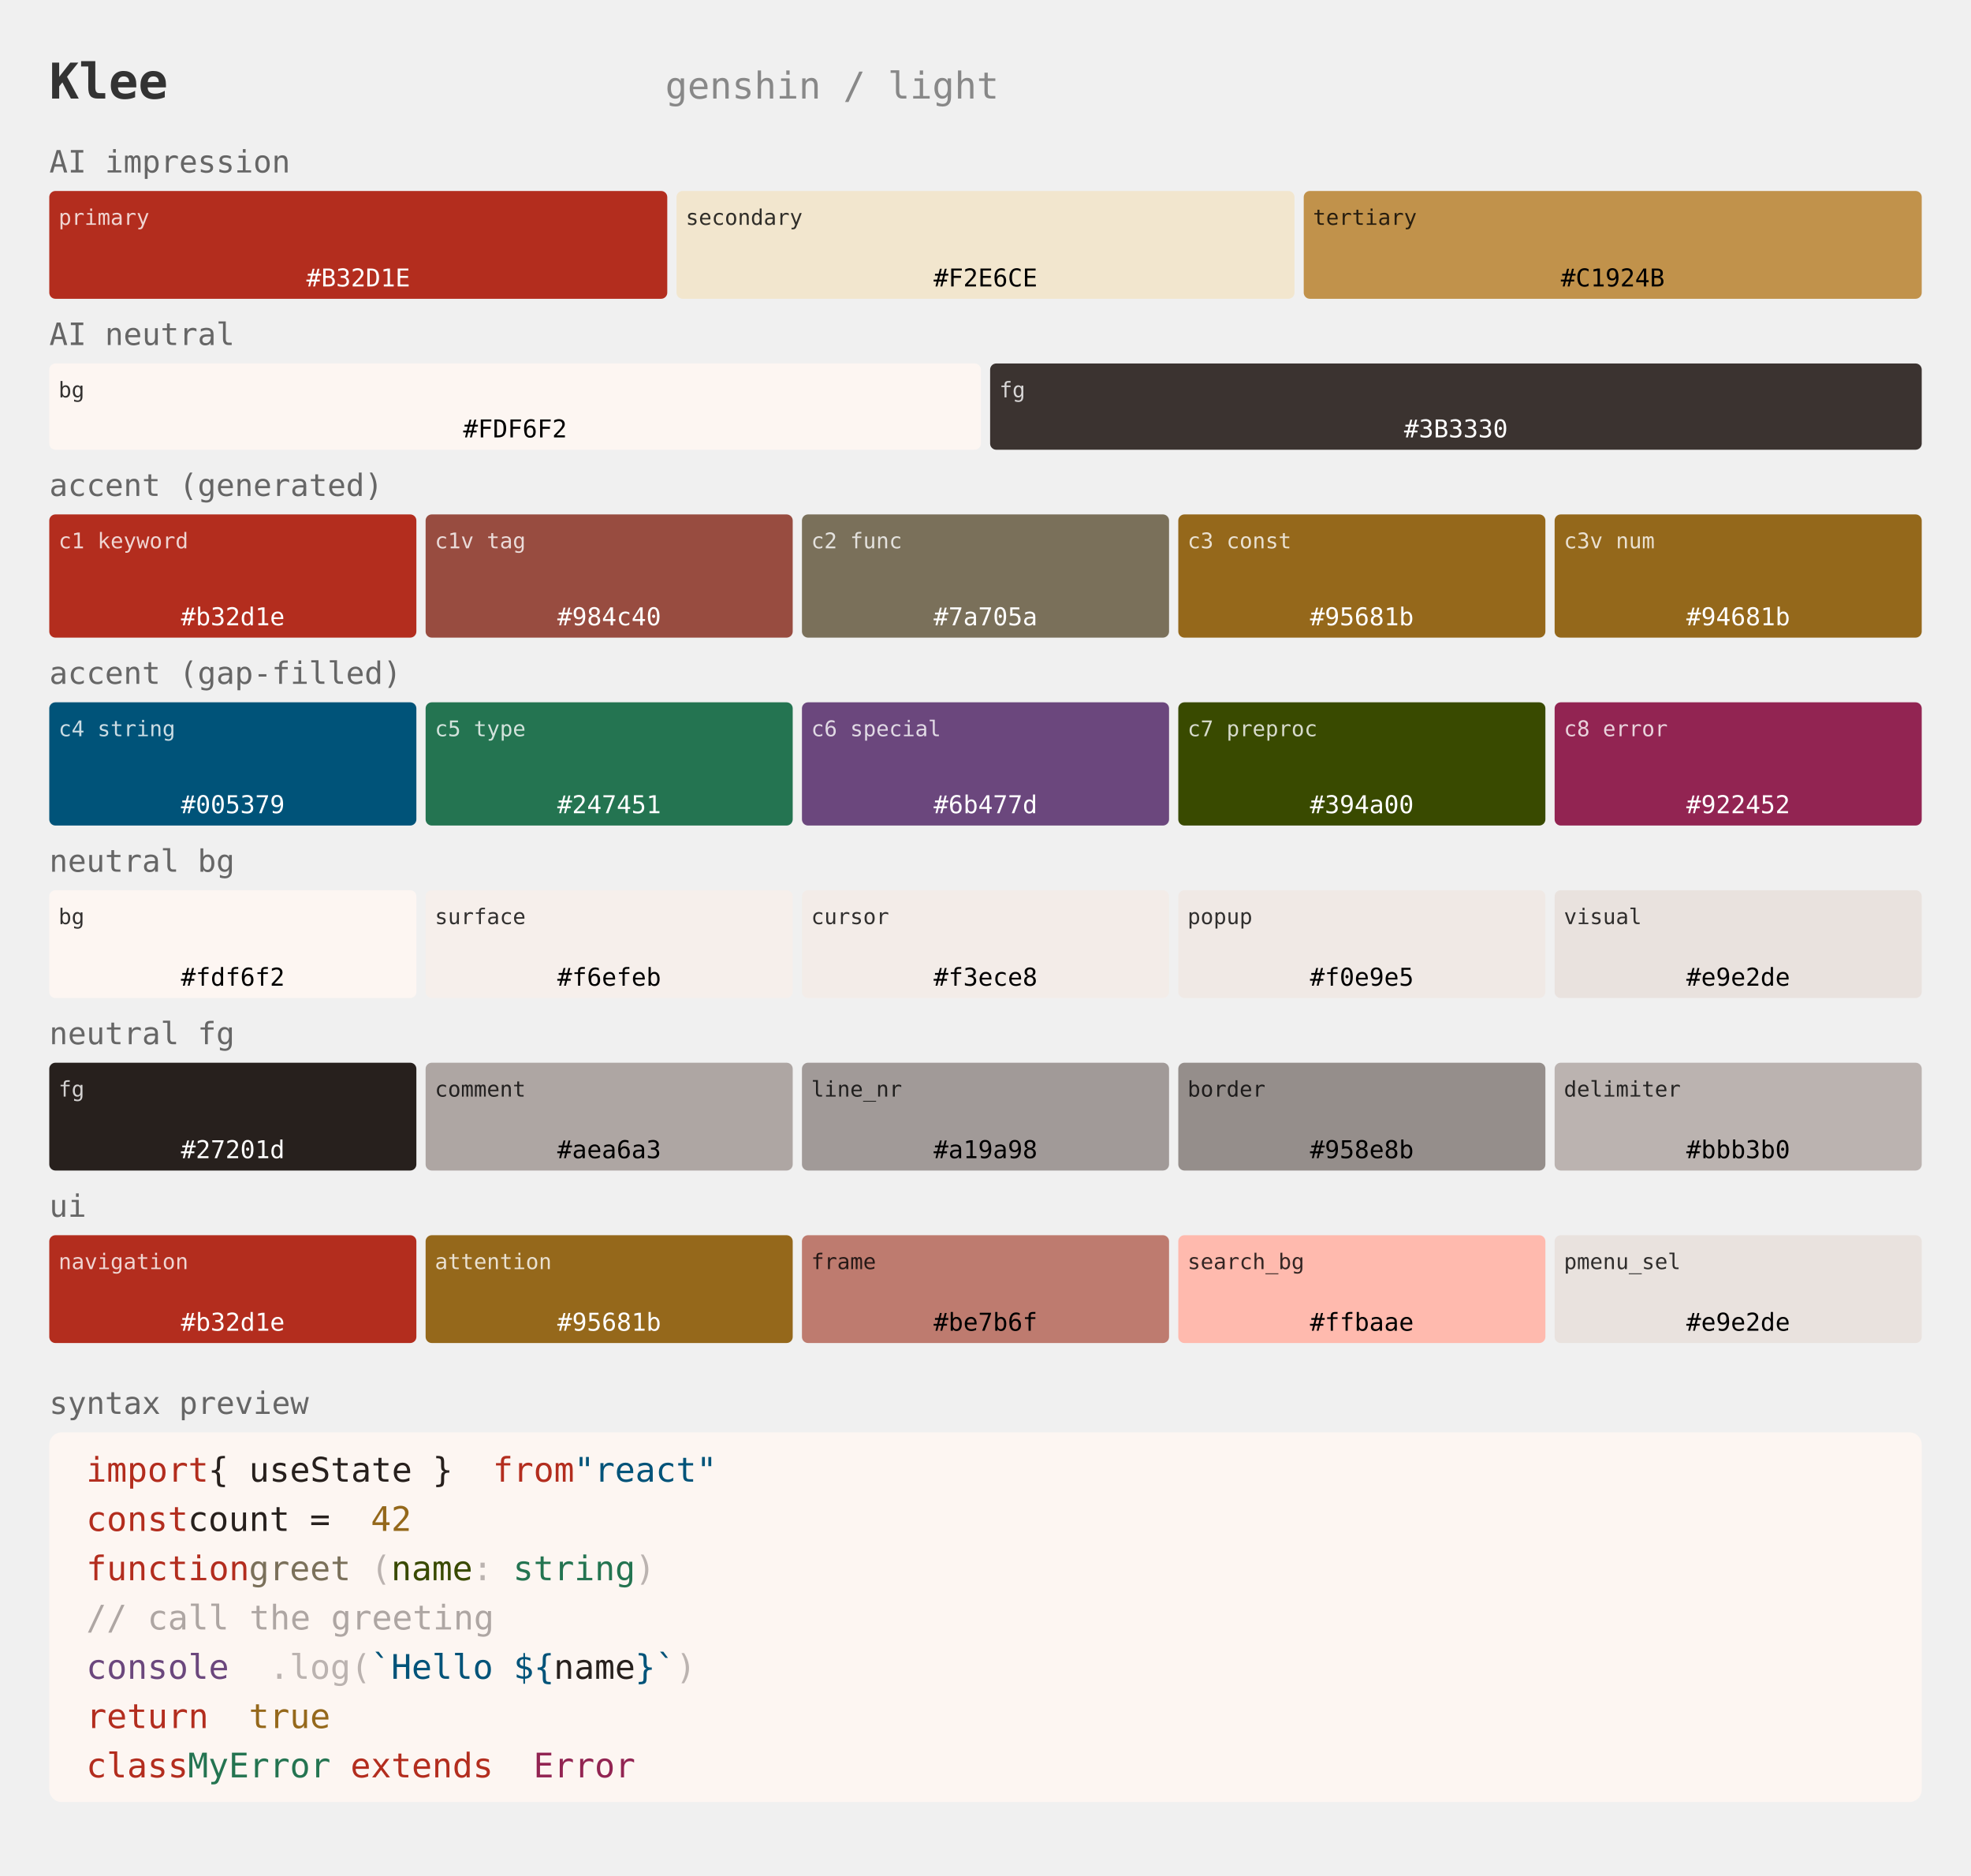
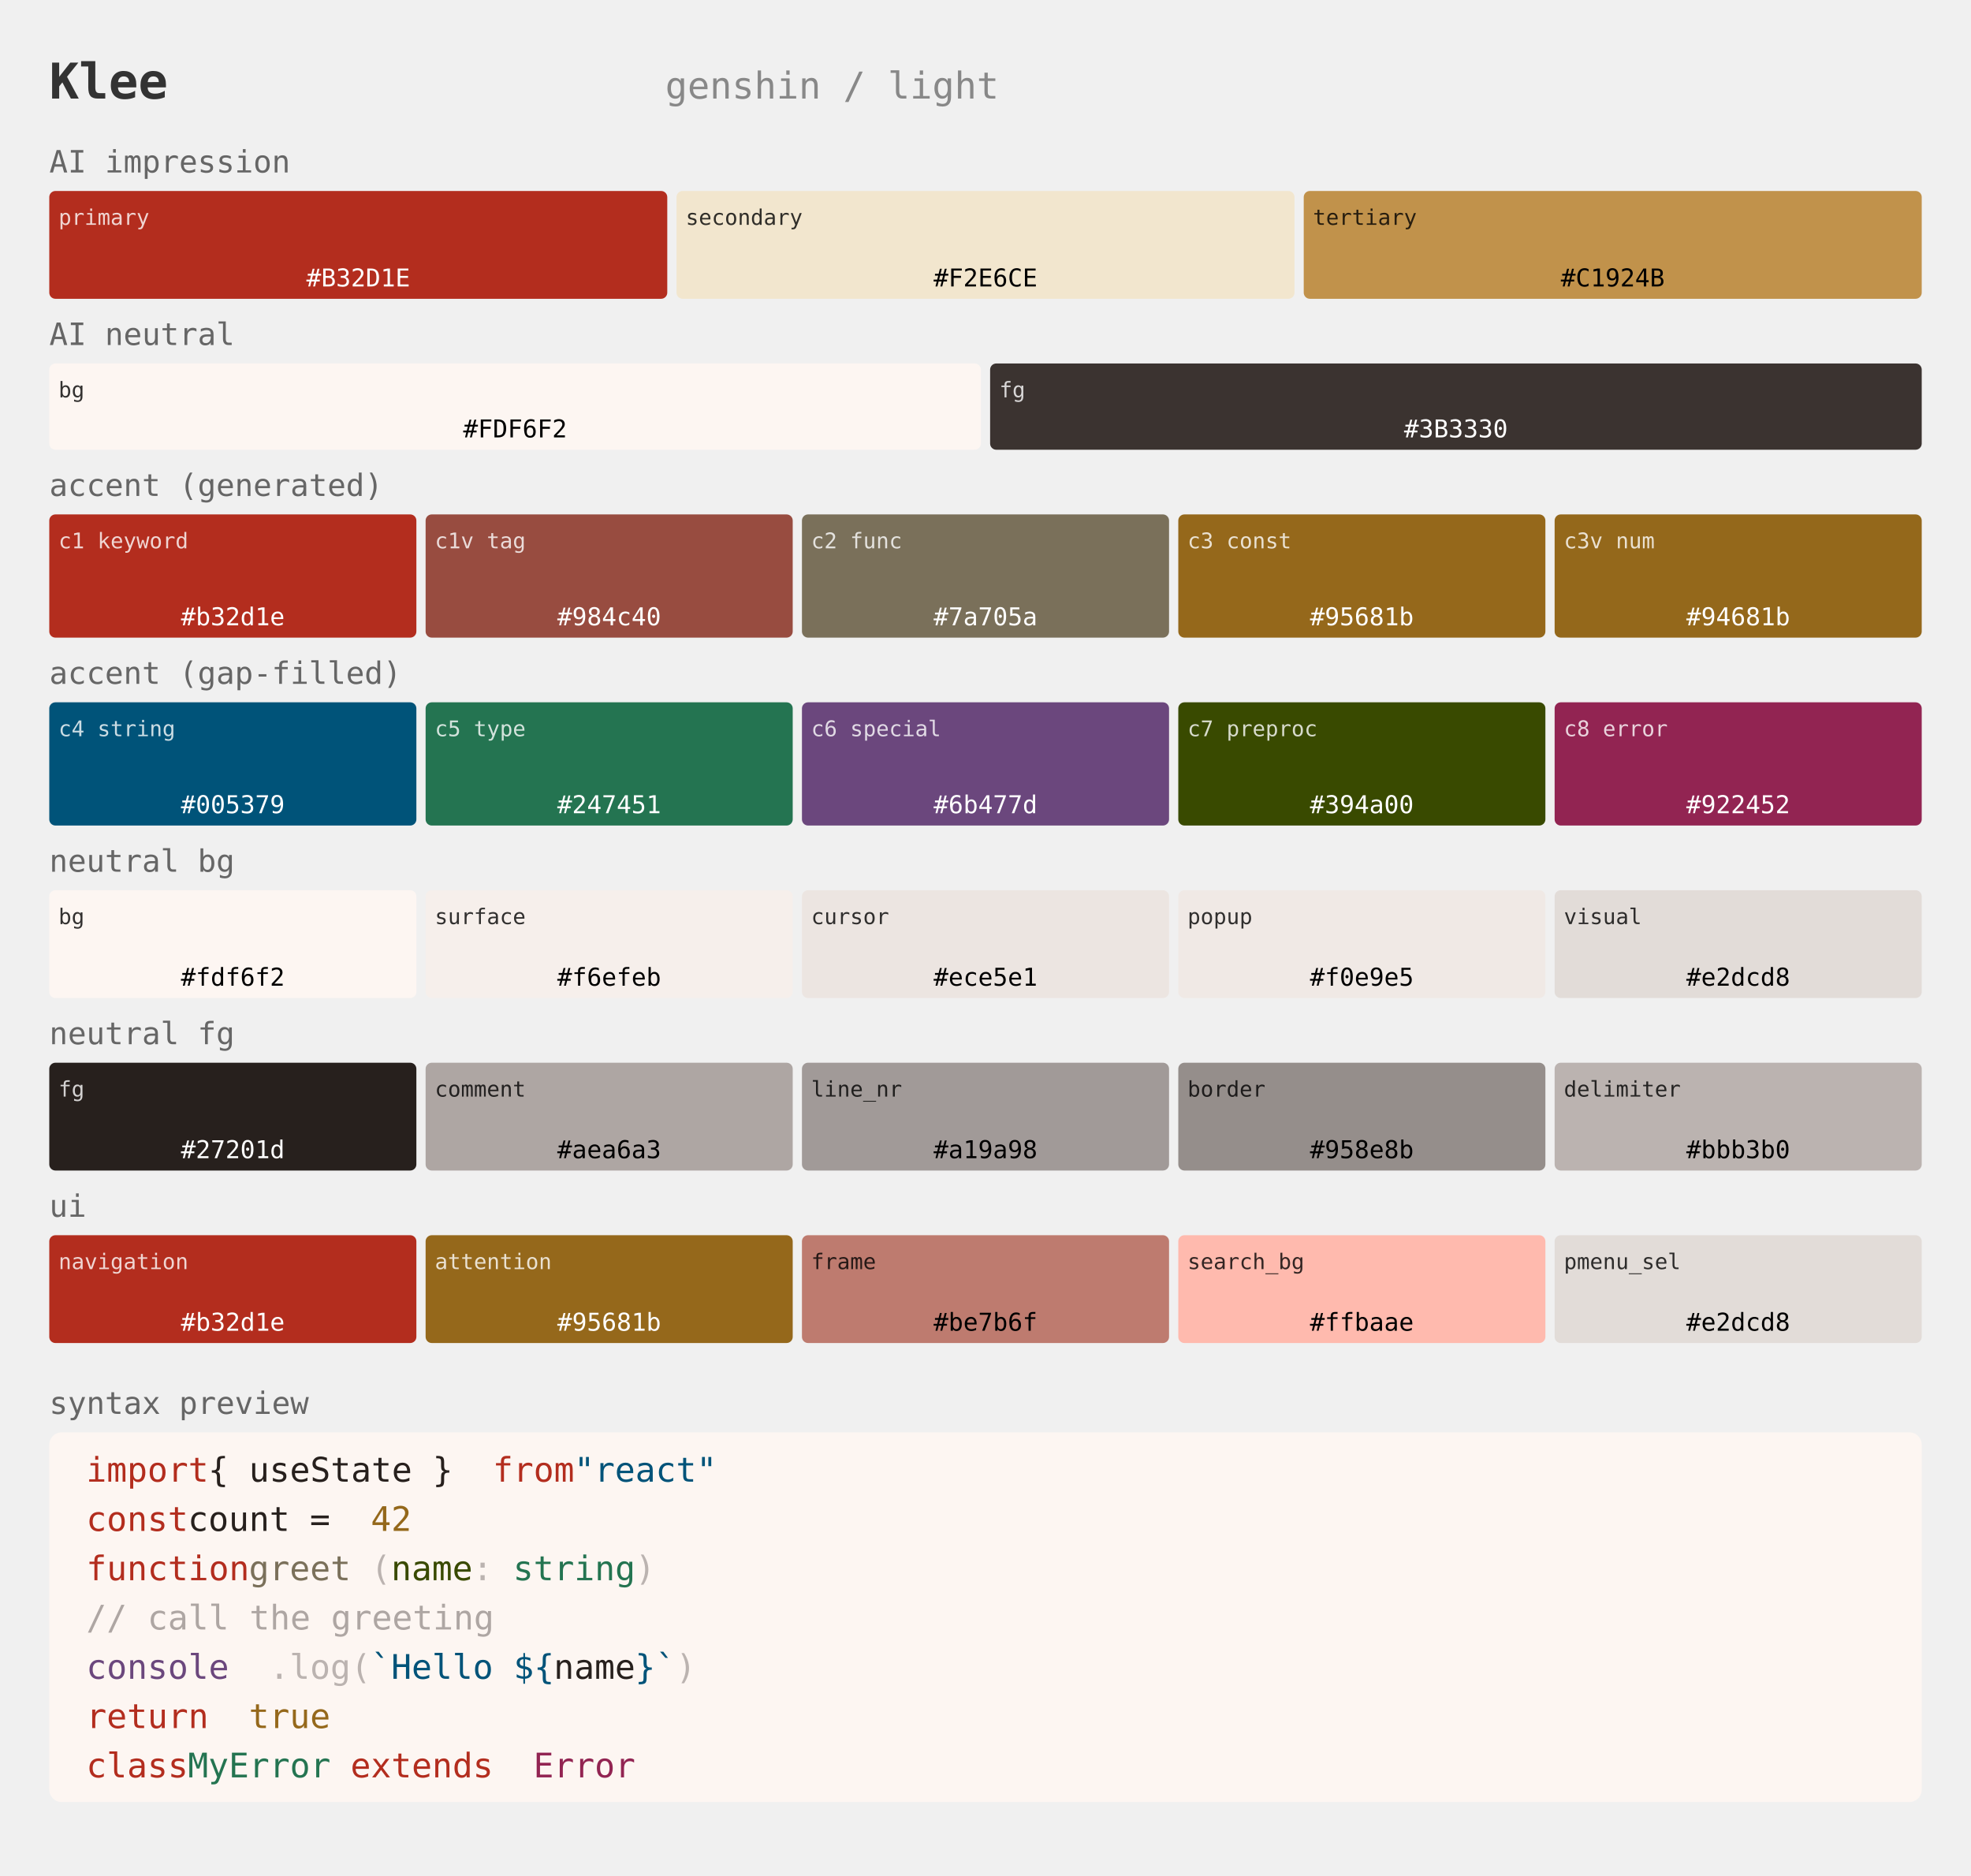
<svg xmlns="http://www.w3.org/2000/svg" width="640" height="609" style="background:#f5f5f5; font-family:ui-monospace,monospace;">
  <text x="16" y="32" fill="#333" font-size="16" font-weight="bold">Klee</text>
  <text x="216" y="32" fill="#888" font-size="12">genshin / light</text>
  <text x="16" y="56" fill="#666" font-size="10">AI impression</text>
  <rect x="16" y="62" width="200.667" height="35" fill="#B32D1E" rx="2" />
  <text x="19" y="73" fill="#ffffff" font-size="7" opacity="0.8">primary</text>
  <text x="116.333" y="93" fill="#ffffff" font-size="8" text-anchor="middle">#B32D1E</text>
  <rect x="219.667" y="62" width="200.667" height="35" fill="#F2E6CE" rx="2" />
  <text x="222.667" y="73" fill="#000000" font-size="7" opacity="0.8">secondary</text>
  <text x="320" y="93" fill="#000000" font-size="8" text-anchor="middle">#F2E6CE</text>
  <rect x="423.333" y="62" width="200.667" height="35" fill="#C1924B" rx="2" />
  <text x="426.333" y="73" fill="#000000" font-size="7" opacity="0.8">tertiary</text>
  <text x="523.667" y="93" fill="#000000" font-size="8" text-anchor="middle">#C1924B</text>
  <text x="16" y="112" fill="#666" font-size="10">AI neutral</text>
  <rect x="16" y="118" width="302.5" height="28" fill="#FDF6F2" rx="2" />
  <text x="19" y="129" fill="#000000" font-size="7" opacity="0.8">bg</text>
  <text x="167.25" y="142" fill="#000000" font-size="8" text-anchor="middle">#FDF6F2</text>
  <rect x="321.5" y="118" width="302.5" height="28" fill="#3B3330" rx="2" />
  <text x="324.5" y="129" fill="#ffffff" font-size="7" opacity="0.8">fg</text>
  <text x="472.75" y="142" fill="#ffffff" font-size="8" text-anchor="middle">#3B3330</text>
  <text x="16" y="161" fill="#666" font-size="10">accent (generated)</text>
  <rect x="16" y="167" width="119.2" height="40" fill="#b32d1e" rx="2" />
  <text x="19" y="178" fill="#ffffff" font-size="7" opacity="0.8">c1 keyword</text>
  <text x="75.6" y="203" fill="#ffffff" font-size="8" text-anchor="middle">#b32d1e</text>
  <rect x="138.2" y="167" width="119.2" height="40" fill="#984c40" rx="2" />
  <text x="141.2" y="178" fill="#ffffff" font-size="7" opacity="0.8">c1v tag</text>
  <text x="197.8" y="203" fill="#ffffff" font-size="8" text-anchor="middle">#984c40</text>
  <rect x="260.4" y="167" width="119.2" height="40" fill="#7a705a" rx="2" />
  <text x="263.4" y="178" fill="#ffffff" font-size="7" opacity="0.8">c2 func</text>
  <text x="320" y="203" fill="#ffffff" font-size="8" text-anchor="middle">#7a705a</text>
  <rect x="382.6" y="167" width="119.2" height="40" fill="#95681b" rx="2" />
  <text x="385.6" y="178" fill="#ffffff" font-size="7" opacity="0.8">c3 const</text>
  <text x="442.2" y="203" fill="#ffffff" font-size="8" text-anchor="middle">#95681b</text>
  <rect x="504.8" y="167" width="119.2" height="40" fill="#94681b" rx="2" />
  <text x="507.8" y="178" fill="#ffffff" font-size="7" opacity="0.8">c3v num</text>
  <text x="564.4" y="203" fill="#ffffff" font-size="8" text-anchor="middle">#94681b</text>
  <text x="16" y="222" fill="#666" font-size="10">accent (gap-filled)</text>
  <rect x="16" y="228" width="119.2" height="40" fill="#005379" rx="2" />
  <text x="19" y="239" fill="#ffffff" font-size="7" opacity="0.8">c4 string</text>
  <text x="75.6" y="264" fill="#ffffff" font-size="8" text-anchor="middle">#005379</text>
  <rect x="138.2" y="228" width="119.2" height="40" fill="#247451" rx="2" />
  <text x="141.2" y="239" fill="#ffffff" font-size="7" opacity="0.8">c5 type</text>
  <text x="197.8" y="264" fill="#ffffff" font-size="8" text-anchor="middle">#247451</text>
  <rect x="260.4" y="228" width="119.2" height="40" fill="#6b477d" rx="2" />
  <text x="263.4" y="239" fill="#ffffff" font-size="7" opacity="0.8">c6 special</text>
  <text x="320" y="264" fill="#ffffff" font-size="8" text-anchor="middle">#6b477d</text>
  <rect x="382.6" y="228" width="119.2" height="40" fill="#394a00" rx="2" />
  <text x="385.6" y="239" fill="#ffffff" font-size="7" opacity="0.8">c7 preproc</text>
  <text x="442.2" y="264" fill="#ffffff" font-size="8" text-anchor="middle">#394a00</text>
  <rect x="504.8" y="228" width="119.2" height="40" fill="#922452" rx="2" />
  <text x="507.8" y="239" fill="#ffffff" font-size="7" opacity="0.8">c8 error</text>
  <text x="564.4" y="264" fill="#ffffff" font-size="8" text-anchor="middle">#922452</text>
  <text x="16" y="283" fill="#666" font-size="10">neutral bg</text>
  <rect x="16" y="289" width="119.2" height="35" fill="#fdf6f2" rx="2" />
  <text x="19" y="300" fill="#000000" font-size="7" opacity="0.8">bg</text>
  <text x="75.6" y="320" fill="#000000" font-size="8" text-anchor="middle">#fdf6f2</text>
  <rect x="138.2" y="289" width="119.2" height="35" fill="#f6efeb" rx="2" />
  <text x="141.2" y="300" fill="#000000" font-size="7" opacity="0.8">surface</text>
  <text x="197.8" y="320" fill="#000000" font-size="8" text-anchor="middle">#f6efeb</text>
-   <rect x="260.4" y="289" width="119.2" height="35" fill="#f3ece8" rx="2" />
+   <rect x="260.4" y="289" width="119.2" height="35" fill="#ece5e1" rx="2" />
  <text x="263.4" y="300" fill="#000000" font-size="7" opacity="0.8">cursor</text>
-   <text x="320" y="320" fill="#000000" font-size="8" text-anchor="middle">#f3ece8</text>
+   <text x="320" y="320" fill="#000000" font-size="8" text-anchor="middle">#ece5e1</text>
  <rect x="382.6" y="289" width="119.2" height="35" fill="#f0e9e5" rx="2" />
  <text x="385.6" y="300" fill="#000000" font-size="7" opacity="0.8">popup</text>
  <text x="442.2" y="320" fill="#000000" font-size="8" text-anchor="middle">#f0e9e5</text>
-   <rect x="504.8" y="289" width="119.2" height="35" fill="#e9e2de" rx="2" />
+   <rect x="504.8" y="289" width="119.2" height="35" fill="#e2dcd8" rx="2" />
  <text x="507.8" y="300" fill="#000000" font-size="7" opacity="0.8">visual</text>
-   <text x="564.4" y="320" fill="#000000" font-size="8" text-anchor="middle">#e9e2de</text>
+   <text x="564.4" y="320" fill="#000000" font-size="8" text-anchor="middle">#e2dcd8</text>
  <text x="16" y="339" fill="#666" font-size="10">neutral fg</text>
  <rect x="16" y="345" width="119.2" height="35" fill="#27201d" rx="2" />
  <text x="19" y="356" fill="#ffffff" font-size="7" opacity="0.8">fg</text>
  <text x="75.6" y="376" fill="#ffffff" font-size="8" text-anchor="middle">#27201d</text>
  <rect x="138.2" y="345" width="119.2" height="35" fill="#aea6a3" rx="2" />
  <text x="141.2" y="356" fill="#000000" font-size="7" opacity="0.8">comment</text>
  <text x="197.8" y="376" fill="#000000" font-size="8" text-anchor="middle">#aea6a3</text>
  <rect x="260.4" y="345" width="119.2" height="35" fill="#a19a98" rx="2" />
  <text x="263.4" y="356" fill="#000000" font-size="7" opacity="0.8">line_nr</text>
  <text x="320" y="376" fill="#000000" font-size="8" text-anchor="middle">#a19a98</text>
  <rect x="382.6" y="345" width="119.2" height="35" fill="#958e8b" rx="2" />
  <text x="385.6" y="356" fill="#000000" font-size="7" opacity="0.8">border</text>
  <text x="442.2" y="376" fill="#000000" font-size="8" text-anchor="middle">#958e8b</text>
  <rect x="504.8" y="345" width="119.2" height="35" fill="#bbb3b0" rx="2" />
  <text x="507.8" y="356" fill="#000000" font-size="7" opacity="0.8">delimiter</text>
  <text x="564.4" y="376" fill="#000000" font-size="8" text-anchor="middle">#bbb3b0</text>
  <text x="16" y="395" fill="#666" font-size="10">ui</text>
  <rect x="16" y="401" width="119.2" height="35" fill="#b32d1e" rx="2" />
  <text x="19" y="412" fill="#ffffff" font-size="7" opacity="0.8">navigation</text>
  <text x="75.6" y="432" fill="#ffffff" font-size="8" text-anchor="middle">#b32d1e</text>
  <rect x="138.2" y="401" width="119.2" height="35" fill="#95681b" rx="2" />
  <text x="141.2" y="412" fill="#ffffff" font-size="7" opacity="0.8">attention</text>
  <text x="197.8" y="432" fill="#ffffff" font-size="8" text-anchor="middle">#95681b</text>
  <rect x="260.4" y="401" width="119.2" height="35" fill="#be7b6f" rx="2" />
  <text x="263.4" y="412" fill="#000000" font-size="7" opacity="0.8">frame</text>
  <text x="320" y="432" fill="#000000" font-size="8" text-anchor="middle">#be7b6f</text>
  <rect x="382.6" y="401" width="119.2" height="35" fill="#ffbaae" rx="2" />
  <text x="385.6" y="412" fill="#000000" font-size="7" opacity="0.8">search_bg</text>
  <text x="442.2" y="432" fill="#000000" font-size="8" text-anchor="middle">#ffbaae</text>
-   <rect x="504.8" y="401" width="119.2" height="35" fill="#e9e2de" rx="2" />
+   <rect x="504.8" y="401" width="119.2" height="35" fill="#e2dcd8" rx="2" />
  <text x="507.8" y="412" fill="#000000" font-size="7" opacity="0.8">pmenu_sel</text>
-   <text x="564.4" y="432" fill="#000000" font-size="8" text-anchor="middle">#e9e2de</text>
+   <text x="564.4" y="432" fill="#000000" font-size="8" text-anchor="middle">#e2dcd8</text>
  <text x="16" y="459" fill="#666" font-size="10">syntax preview</text>
  <rect x="16" y="465" width="608" height="120" fill="#fdf6f2" rx="4" />
  <text x="28" y="481" fill="#b32d1e" font-size="11" font-family="monospace">import</text>
  <text x="67.6" y="481" fill="#27201d" font-size="11" font-family="monospace"> { useState } </text>
  <text x="160" y="481" fill="#b32d1e" font-size="11" font-family="monospace">from</text>
  <text x="186.4" y="481" fill="#005379" font-size="11" font-family="monospace"> "react"</text>
  <text x="28" y="497" fill="#b32d1e" font-size="11" font-family="monospace">const</text>
  <text x="61" y="497" fill="#27201d" font-size="11" font-family="monospace"> count</text>
  <text x="100.6" y="497" fill="#27201d" font-size="11" font-family="monospace"> = </text>
  <text x="120.4" y="497" fill="#94681b" font-size="11" font-family="monospace">42</text>
  <text x="28" y="513" fill="#b32d1e" font-size="11" font-family="monospace">function</text>
  <text x="80.8" y="513" fill="#7a705a" font-size="11" font-family="monospace"> greet</text>
  <text x="120.4" y="513" fill="#bbb3b0" font-size="11" font-family="monospace">(</text>
  <text x="127" y="513" fill="#394a00" font-size="11" font-family="monospace">name</text>
  <text x="153.4" y="513" fill="#bbb3b0" font-size="11" font-family="monospace">: </text>
  <text x="166.6" y="513" fill="#247451" font-size="11" font-family="monospace">string</text>
  <text x="206.2" y="513" fill="#bbb3b0" font-size="11" font-family="monospace">)</text>
  <text x="28" y="529" fill="#aea6a3" font-size="11" font-family="monospace">  // call the greeting</text>
  <text x="28" y="545" fill="#6b477d" font-size="11" font-family="monospace">  console</text>
  <text x="87.4" y="545" fill="#bbb3b0" font-size="11" font-family="monospace">.log(</text>
  <text x="120.4" y="545" fill="#005379" font-size="11" font-family="monospace">`Hello ${</text>
  <text x="179.8" y="545" fill="#27201d" font-size="11" font-family="monospace">name</text>
  <text x="206.2" y="545" fill="#005379" font-size="11" font-family="monospace">}`</text>
  <text x="219.4" y="545" fill="#bbb3b0" font-size="11" font-family="monospace">)</text>
  <text x="28" y="561" fill="#b32d1e" font-size="11" font-family="monospace">  return</text>
  <text x="80.8" y="561" fill="#95681b" font-size="11" font-family="monospace"> true</text>
  <text x="28" y="577" fill="#b32d1e" font-size="11" font-family="monospace">class</text>
  <text x="61" y="577" fill="#247451" font-size="11" font-family="monospace"> MyError</text>
  <text x="113.8" y="577" fill="#b32d1e" font-size="11" font-family="monospace"> extends </text>
  <text x="173.2" y="577" fill="#922452" font-size="11" font-family="monospace">Error</text>
</svg>
